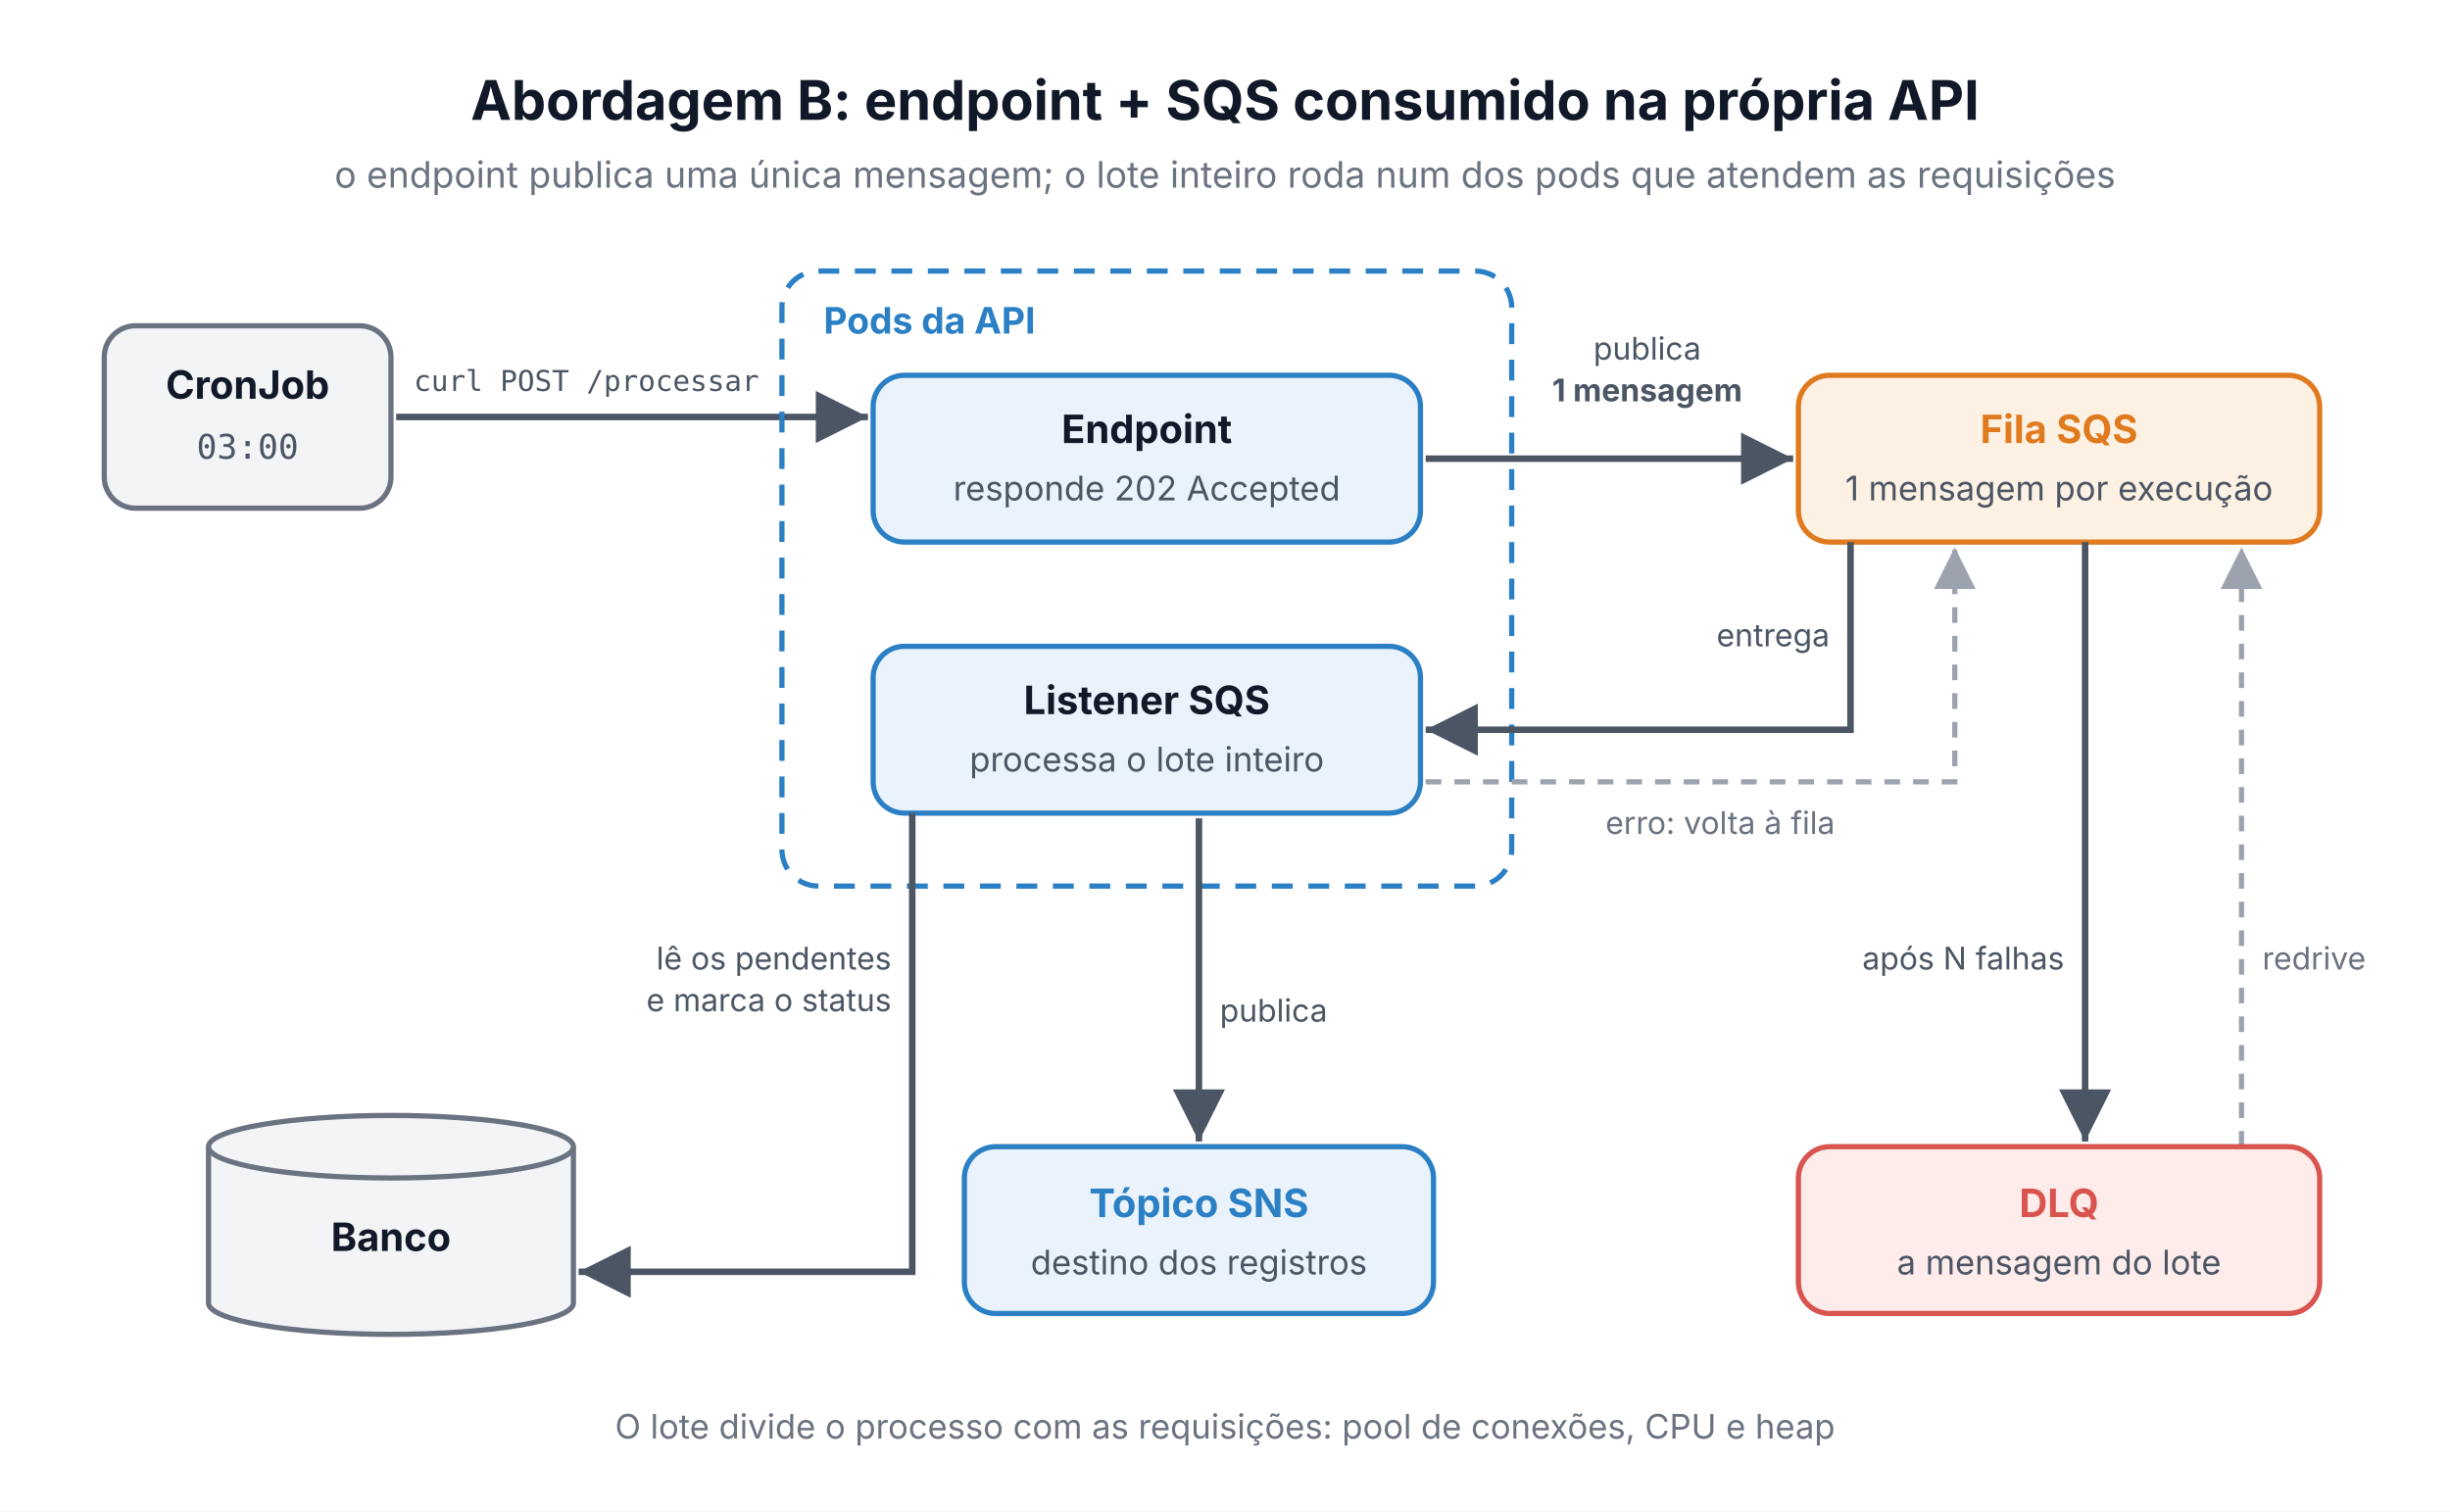
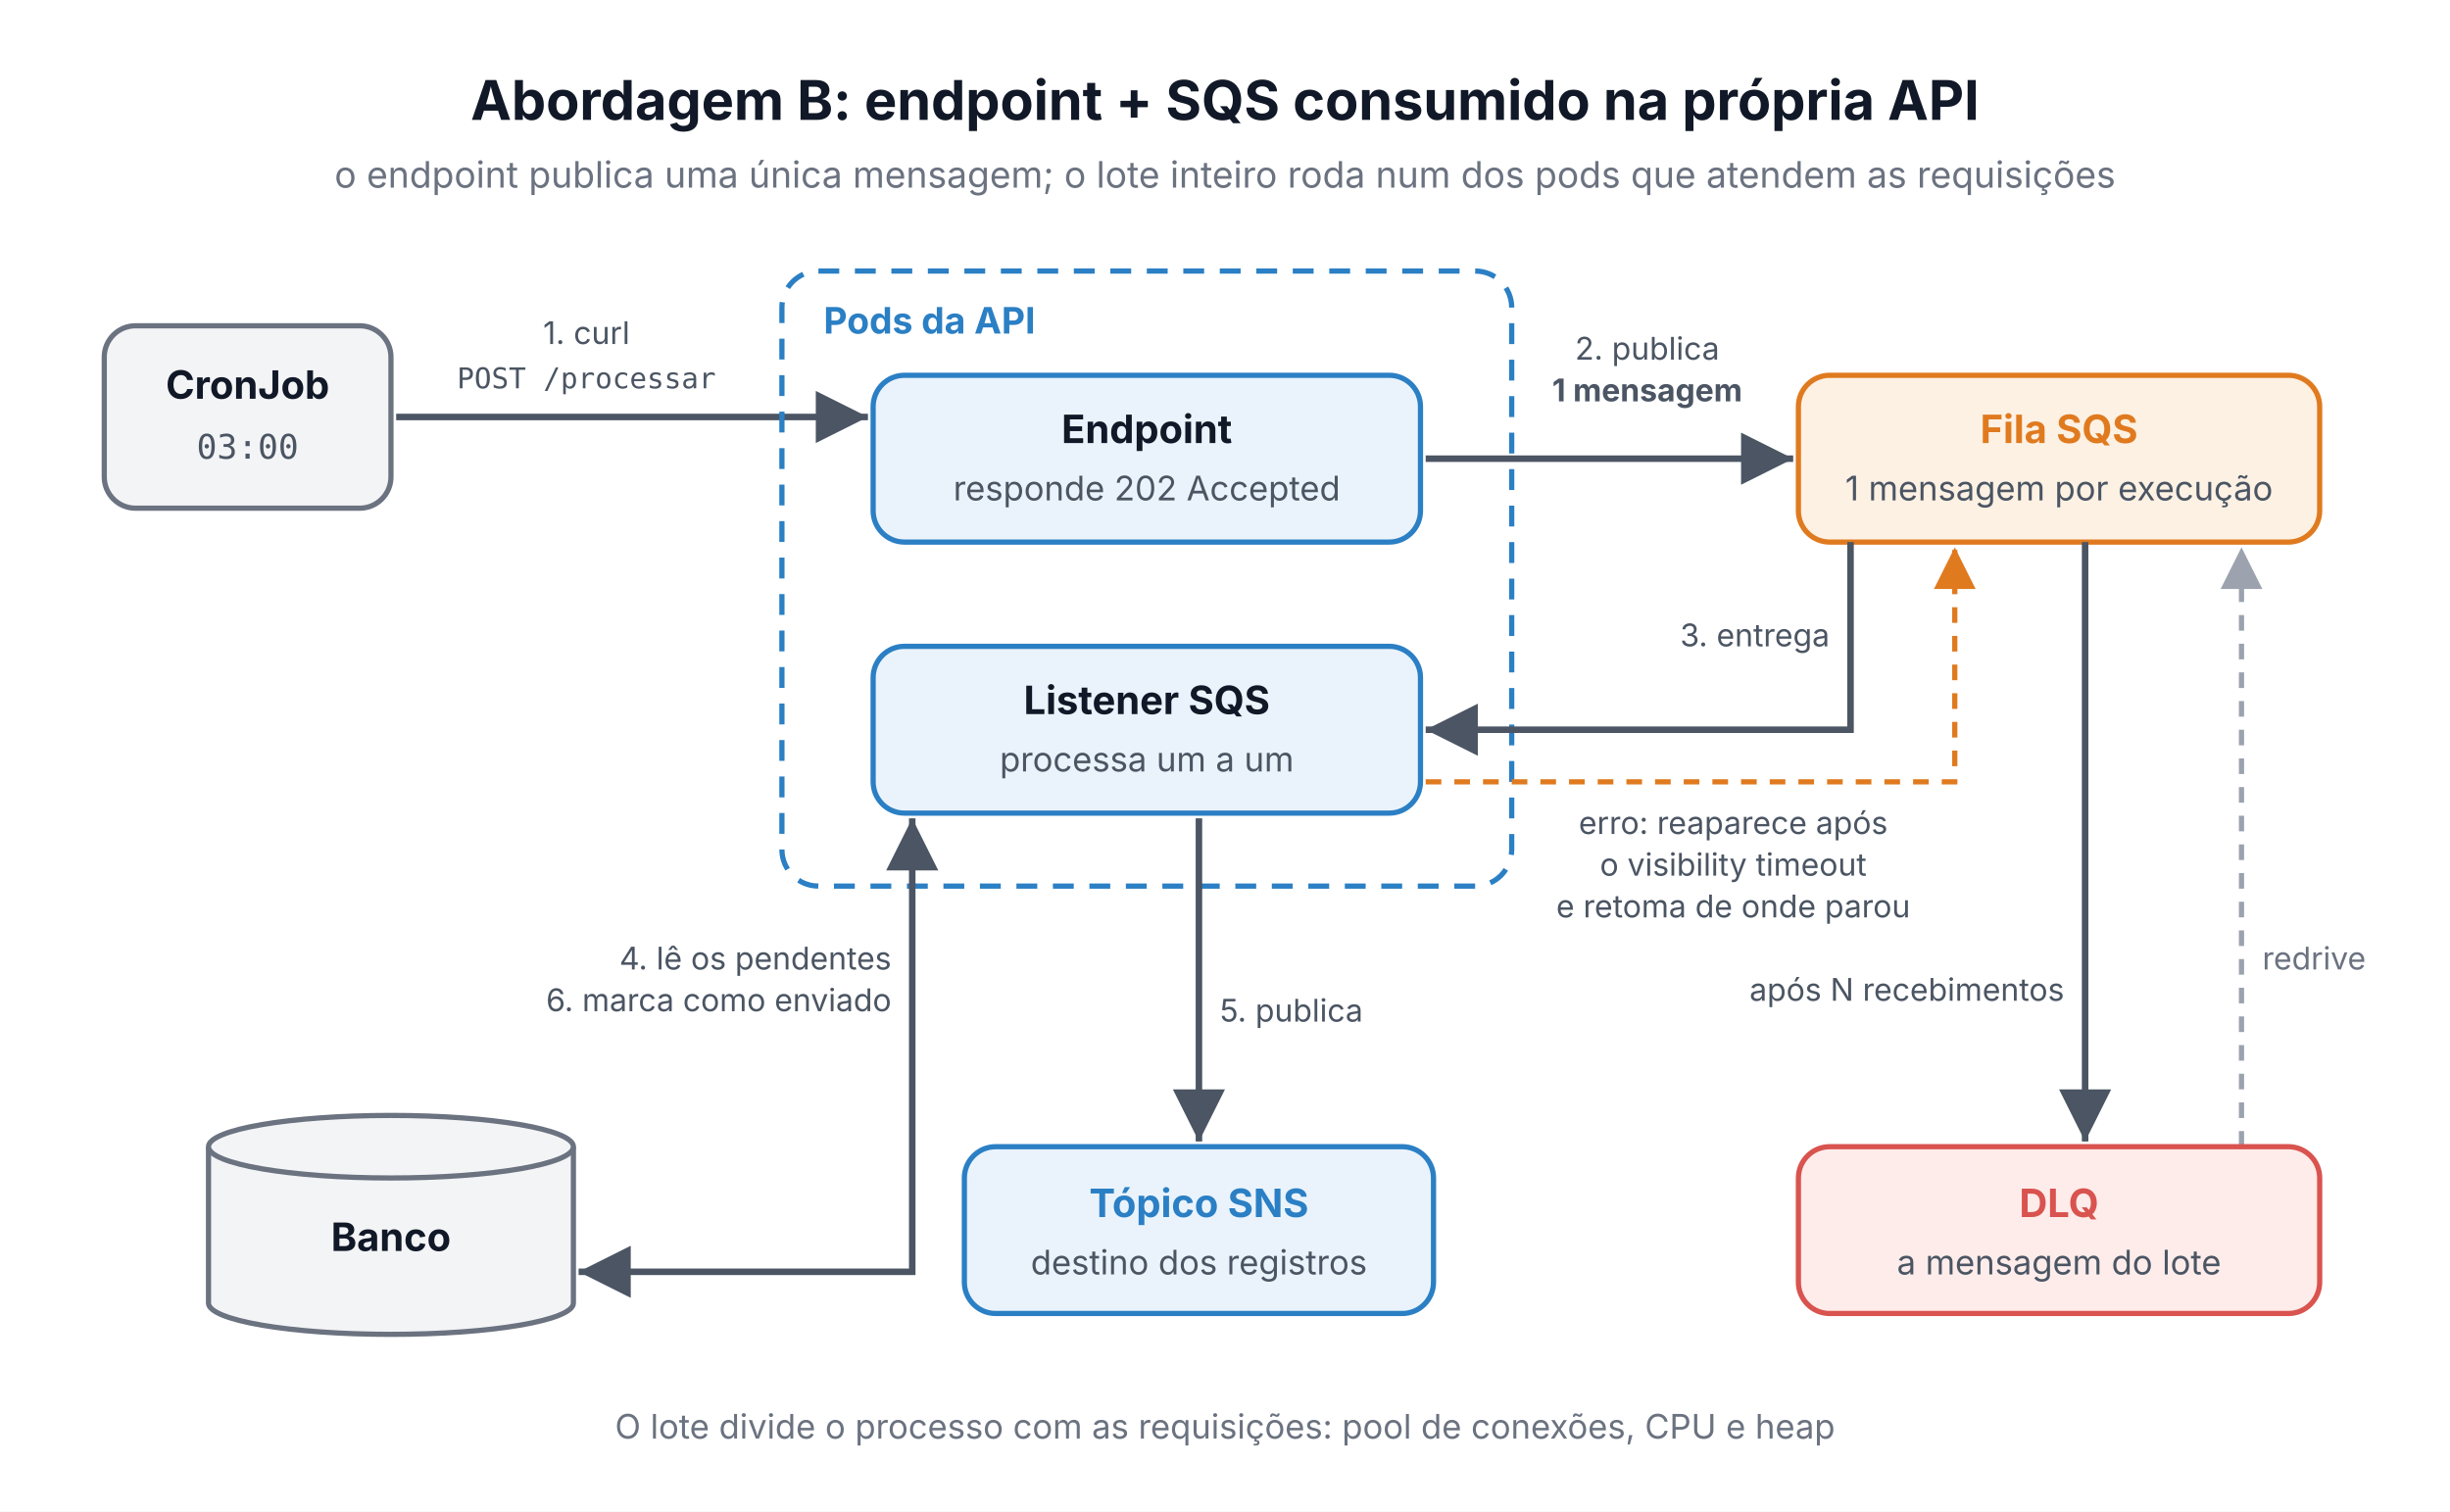
<svg xmlns="http://www.w3.org/2000/svg" viewBox="0 0 940 580" font-family="Inter, system-ui, sans-serif">
  <rect width="940" height="580" fill="#ffffff" />
  <defs>
    <marker id="seta" markerWidth="10" markerHeight="10" refX="8" refY="4" orient="auto">
      <path d="M0,0 L8,4 L0,8 Z" fill="#4b5563" />
    </marker>
    <marker id="seta-cinza" markerWidth="10" markerHeight="10" refX="8" refY="4" orient="auto">
      <path d="M0,0 L8,4 L0,8 Z" fill="#9ca3af" />
    </marker>
+     <marker id="seta-volta" markerWidth="10" markerHeight="10" refX="0" refY="4" orient="auto">
+       <path d="M8,0 L0,4 L8,8 Z" fill="#4b5563" />
+     </marker>
+     <marker id="seta-laranja" markerWidth="10" markerHeight="10" refX="8" refY="4" orient="auto">
+       <path d="M0,0 L8,4 L0,8 Z" fill="#e07a1f" />
+     </marker>
  </defs>
  <text x="470" y="46" font-size="21" font-weight="700" fill="#111827" text-anchor="middle">Abordagem B: endpoint + SQS consumido na própria API</text>
  <text x="470" y="72" font-size="14" fill="#6b7280" text-anchor="middle">o endpoint publica uma única mensagem; o lote inteiro roda num dos pods que atendem as requisições</text>
  <rect x="40" y="125" width="110" height="70" rx="12" fill="#f3f4f6" stroke="#6b7280" stroke-width="2" />
  <text x="95" y="153" font-size="15" font-weight="700" fill="#111827" text-anchor="middle">CronJob</text>
  <text x="95" y="176" font-size="13" fill="#4b5563" text-anchor="middle" font-family="ui-monospace, Menlo, monospace">03:00</text>
  <path d="M152 160 H333" stroke="#4b5563" stroke-width="2.5" marker-end="url(#seta)" />
-   <text x="225" y="150" font-size="11" fill="#4b5563" text-anchor="middle" font-family="ui-monospace, Menlo, monospace">curl POST /processar</text>
+   <text x="225" y="132" font-size="12" fill="#4b5563" text-anchor="middle">1. curl</text>
+   <text x="225" y="149" font-size="11" fill="#4b5563" text-anchor="middle" font-family="ui-monospace, Menlo, monospace">POST /processar</text>
  <rect x="300" y="104" width="280" height="236" rx="14" fill="none" stroke="#2b7fc4" stroke-width="2" stroke-dasharray="8 6" />
  <text x="316" y="128" font-size="14" font-weight="700" fill="#2b7fc4">Pods da API</text>
  <rect x="335" y="144" width="210" height="64" rx="12" fill="#eaf3fb" stroke="#2b7fc4" stroke-width="2" />
  <text x="440" y="170" font-size="15" font-weight="700" fill="#111827" text-anchor="middle">Endpoint</text>
  <text x="440" y="192" font-size="13" fill="#4b5563" text-anchor="middle">responde 202 Accepted</text>
  <rect x="335" y="248" width="210" height="64" rx="12" fill="#eaf3fb" stroke="#2b7fc4" stroke-width="2" />
  <text x="440" y="274" font-size="15" font-weight="700" fill="#111827" text-anchor="middle">Listener SQS</text>
-   <text x="440" y="296" font-size="13" fill="#4b5563" text-anchor="middle">processa o lote inteiro</text>
-   <path d="M350 312 V488 H222" fill="none" stroke="#4b5563" stroke-width="2.5" marker-end="url(#seta)" />
-   <text x="342" y="372" font-size="12" fill="#4b5563" text-anchor="end">lê os pendentes</text>
-   <text x="342" y="388" font-size="12" fill="#4b5563" text-anchor="end">e marca o status</text>
+   <text x="440" y="296" font-size="13" fill="#4b5563" text-anchor="middle">processa um a um</text>
+   <path d="M350 314 V488 H222" fill="none" stroke="#4b5563" stroke-width="2.5" marker-start="url(#seta-volta)" marker-end="url(#seta)" />
+   <text x="342" y="372" font-size="12" fill="#4b5563" text-anchor="end">4. lê os pendentes</text>
+   <text x="342" y="388" font-size="12" fill="#4b5563" text-anchor="end">6. marca como enviado</text>
  <path d="M80 440 V500 a70 12 0 0 0 140 0 V440" fill="#f3f4f6" stroke="#6b7280" stroke-width="2" />
  <ellipse cx="150" cy="440" rx="70" ry="12" fill="#f3f4f6" stroke="#6b7280" stroke-width="2" />
  <text x="150" y="480" font-size="15" font-weight="700" fill="#111827" text-anchor="middle">Banco</text>
  <path d="M460 314 V438" stroke="#4b5563" stroke-width="2.5" marker-end="url(#seta)" />
-   <text x="468" y="392" font-size="12" fill="#4b5563">publica</text>
+   <text x="468" y="392" font-size="12" fill="#4b5563">5. publica</text>
  <rect x="370" y="440" width="180" height="64" rx="12" fill="#eaf3fb" stroke="#2b7fc4" stroke-width="2" />
  <text x="460" y="467" font-size="15" font-weight="700" fill="#2b7fc4" text-anchor="middle">Tópico SNS</text>
  <text x="460" y="489" font-size="13" fill="#4b5563" text-anchor="middle">destino dos registros</text>
  <path d="M547 176 H688" stroke="#4b5563" stroke-width="2.5" marker-end="url(#seta)" />
-   <text x="632" y="138" font-size="12" fill="#4b5563" text-anchor="middle">publica</text>
+   <text x="632" y="138" font-size="12" fill="#4b5563" text-anchor="middle">2. publica</text>
  <text x="632" y="154" font-size="12" font-weight="700" fill="#4b5563" text-anchor="middle">1 mensagem</text>
  <rect x="690" y="144" width="200" height="64" rx="12" fill="#fdf1e3" stroke="#e07a1f" stroke-width="2" />
  <text x="790" y="170" font-size="15" font-weight="700" fill="#e07a1f" text-anchor="middle">Fila SQS</text>
  <text x="790" y="192" font-size="13" fill="#4b5563" text-anchor="middle">1 mensagem por execução</text>
  <path d="M710 208 V280 H547" fill="none" stroke="#4b5563" stroke-width="2.5" marker-end="url(#seta)" />
-   <text x="702" y="248" font-size="12" fill="#4b5563" text-anchor="end">entrega</text>
-   <path d="M547 300 H750 V210" fill="none" stroke="#9ca3af" stroke-width="2" stroke-dasharray="6 5" marker-end="url(#seta-cinza)" />
-   <text x="660" y="320" font-size="12" fill="#6b7280" text-anchor="middle">erro: volta à fila</text>
+   <text x="702" y="248" font-size="12" fill="#4b5563" text-anchor="end">3. entrega</text>
+   <path d="M547 300 H750 V210" fill="none" stroke="#e07a1f" stroke-width="2" stroke-dasharray="6 5" marker-end="url(#seta-laranja)" />
+   <text x="665" y="320" font-size="12" fill="#4b5563" text-anchor="middle">erro: reaparece após</text>
+   <text x="665" y="336" font-size="12" fill="#4b5563" text-anchor="middle">o visibility timeout</text>
+   <text x="665" y="352" font-size="12" fill="#4b5563" text-anchor="middle">e retoma de onde parou</text>
  <path d="M800 208 V438" stroke="#4b5563" stroke-width="2.5" marker-end="url(#seta)" />
-   <text x="792" y="372" font-size="12" fill="#4b5563" text-anchor="end">após N falhas</text>
+   <text x="792" y="384" font-size="12" fill="#4b5563" text-anchor="end">após N recebimentos</text>
  <path d="M860 440 V210" stroke="#9ca3af" stroke-width="2" stroke-dasharray="6 5" marker-end="url(#seta-cinza)" />
  <text x="868" y="372" font-size="12" fill="#6b7280">redrive</text>
  <rect x="690" y="440" width="200" height="64" rx="12" fill="#fdecea" stroke="#d9534f" stroke-width="2" />
  <text x="790" y="467" font-size="15" font-weight="700" fill="#d9534f" text-anchor="middle">DLQ</text>
  <text x="790" y="489" font-size="13" fill="#4b5563" text-anchor="middle">a mensagem do lote</text>
  <text x="470" y="552" font-size="13" fill="#6b7280" text-anchor="middle">O lote divide o processo com as requisições: pool de conexões, CPU e heap</text>
</svg>
